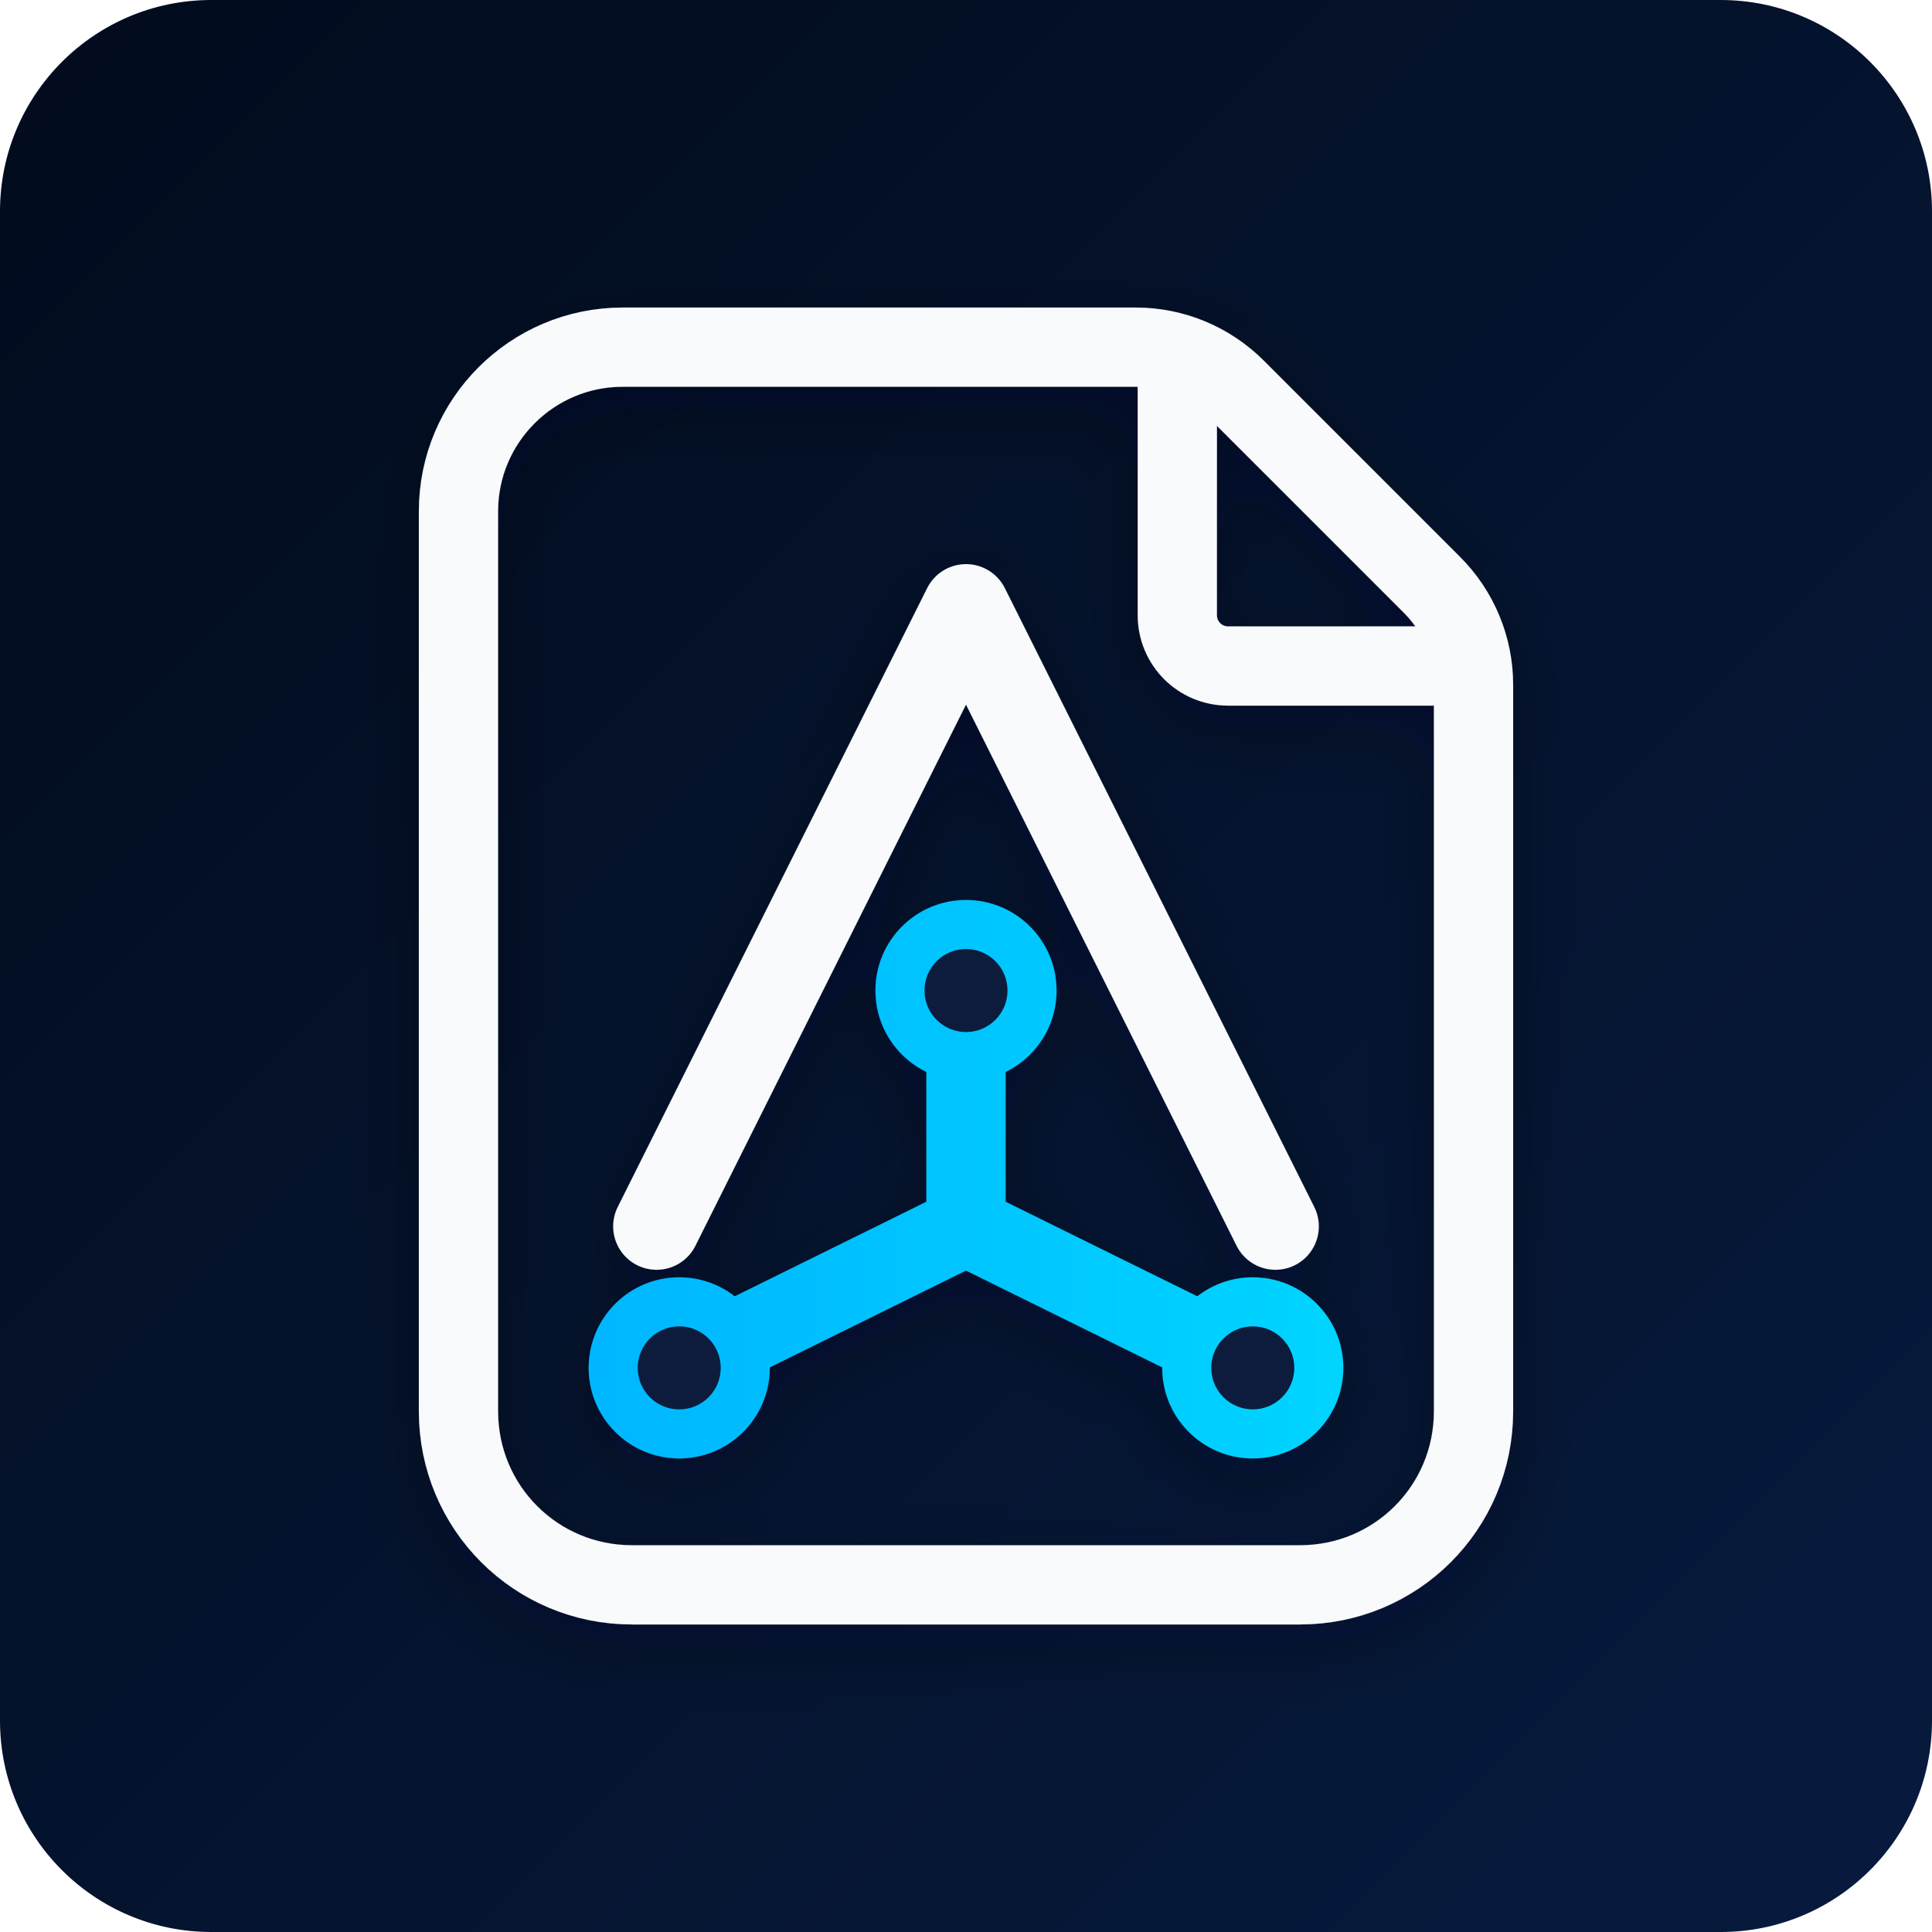
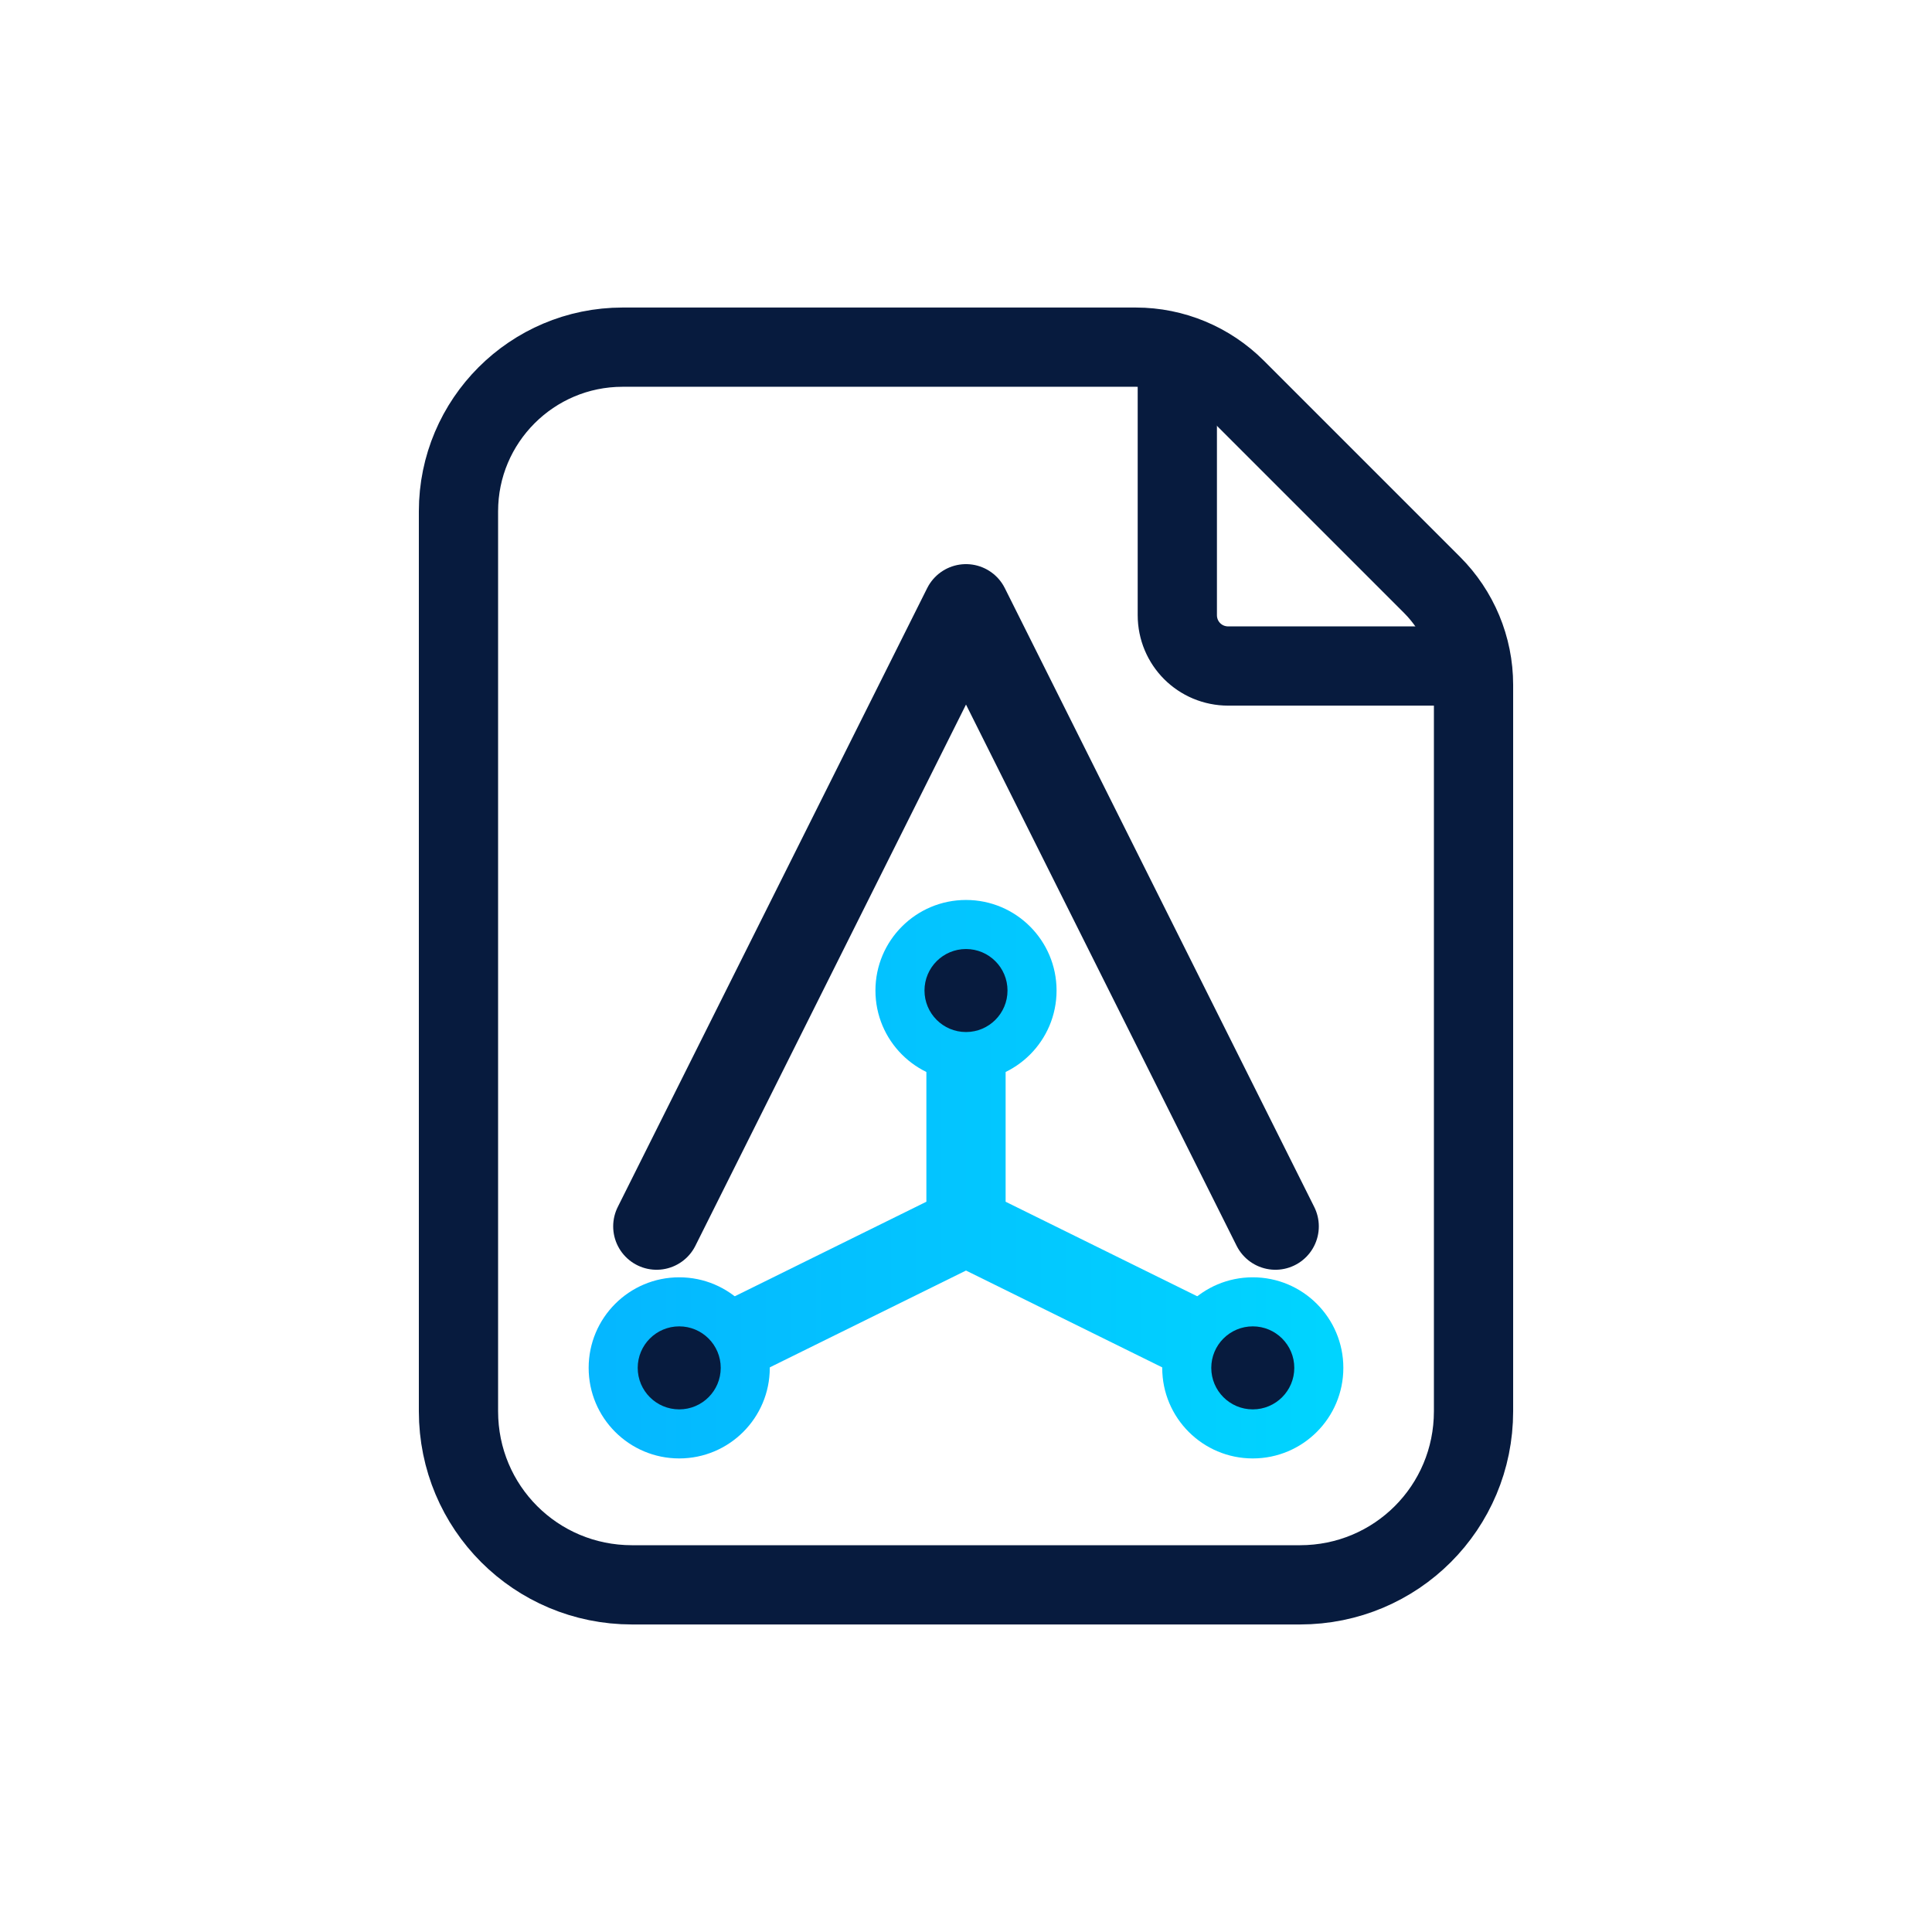
<svg xmlns="http://www.w3.org/2000/svg" width="1024" height="1024" viewBox="0 0 1024 1024" fill="none">
  <defs>
-     <linearGradient id="bg" x1="0" y1="0" x2="1024" y2="1024" gradientUnits="userSpaceOnUse">
-       <stop stop-color="#020B1D" />
-       <stop offset="1" stop-color="#071B3E" />
-     </linearGradient>
    <linearGradient id="cyan" x1="320" y1="700" x2="704" y2="700" gradientUnits="userSpaceOnUse">
      <stop stop-color="#05B7FF" />
      <stop offset="1" stop-color="#00D4FF" />
    </linearGradient>
-     <filter id="softShadow" x="-10%" y="-10%" width="120%" height="120%" color-interpolation-filters="sRGB">
-       <feDropShadow dx="0" dy="12" stdDeviation="18" flood-color="#000814" flood-opacity="0.35" />
-     </filter>
  </defs>
-   <rect width="1024" height="1024" rx="112" fill="url(#bg)" />
-   <g filter="url(#softShadow)">
-     <path d="M330 184H602C622 184 641 192 655 206L759 310C773 324 781 343 781 363V748C781 799 740 840 689 840H335C284 840 243 799 243 748V271C243 223 282 184 330 184Z" stroke="#F8FAFC" stroke-width="42" stroke-linejoin="round" />
-     <path d="M624 198V326C624 341 636 353 651 353H766" stroke="#F8FAFC" stroke-width="42" stroke-linecap="round" stroke-linejoin="round" />
-     <path d="M348 650L512 322L676 650" stroke="#F8FAFC" stroke-width="46" stroke-linecap="round" stroke-linejoin="round" />
-     <path d="M512 525V650M512 650L360 725M512 650L664 725" stroke="url(#cyan)" stroke-width="42" stroke-linecap="round" stroke-linejoin="round" />
-     <circle cx="512" cy="525" r="48" fill="url(#cyan)" />
-     <circle cx="512" cy="525" r="22" fill="#071B3E" />
-     <circle cx="360" cy="725" r="48" fill="url(#cyan)" />
-     <circle cx="360" cy="725" r="22" fill="#071B3E" />
-     <circle cx="664" cy="725" r="48" fill="url(#cyan)" />
-     <circle cx="664" cy="725" r="22" fill="#071B3E" />
-   </g>
+   <path d="M330 184H602C622 184 641 192 655 206L759 310C773 324 781 343 781 363V748C781 799 740 840 689 840H335C284 840 243 799 243 748V271C243 223 282 184 330 184Z" stroke="#071B3E" stroke-width="42" stroke-linejoin="round" />
+   <path d="M624 198V326C624 341 636 353 651 353H766" stroke="#071B3E" stroke-width="42" stroke-linecap="round" stroke-linejoin="round" />
+   <path d="M348 650L512 322L676 650" stroke="#071B3E" stroke-width="46" stroke-linecap="round" stroke-linejoin="round" />
+   <path d="M512 525V650M512 650L360 725M512 650L664 725" stroke="url(#cyan)" stroke-width="42" stroke-linecap="round" stroke-linejoin="round" />
+   <circle cx="512" cy="525" r="48" fill="url(#cyan)" />
+   <circle cx="512" cy="525" r="22" fill="#071B3E" />
+   <circle cx="360" cy="725" r="48" fill="url(#cyan)" />
+   <circle cx="360" cy="725" r="22" fill="#071B3E" />
+   <circle cx="664" cy="725" r="48" fill="url(#cyan)" />
+   <circle cx="664" cy="725" r="22" fill="#071B3E" />
</svg>
